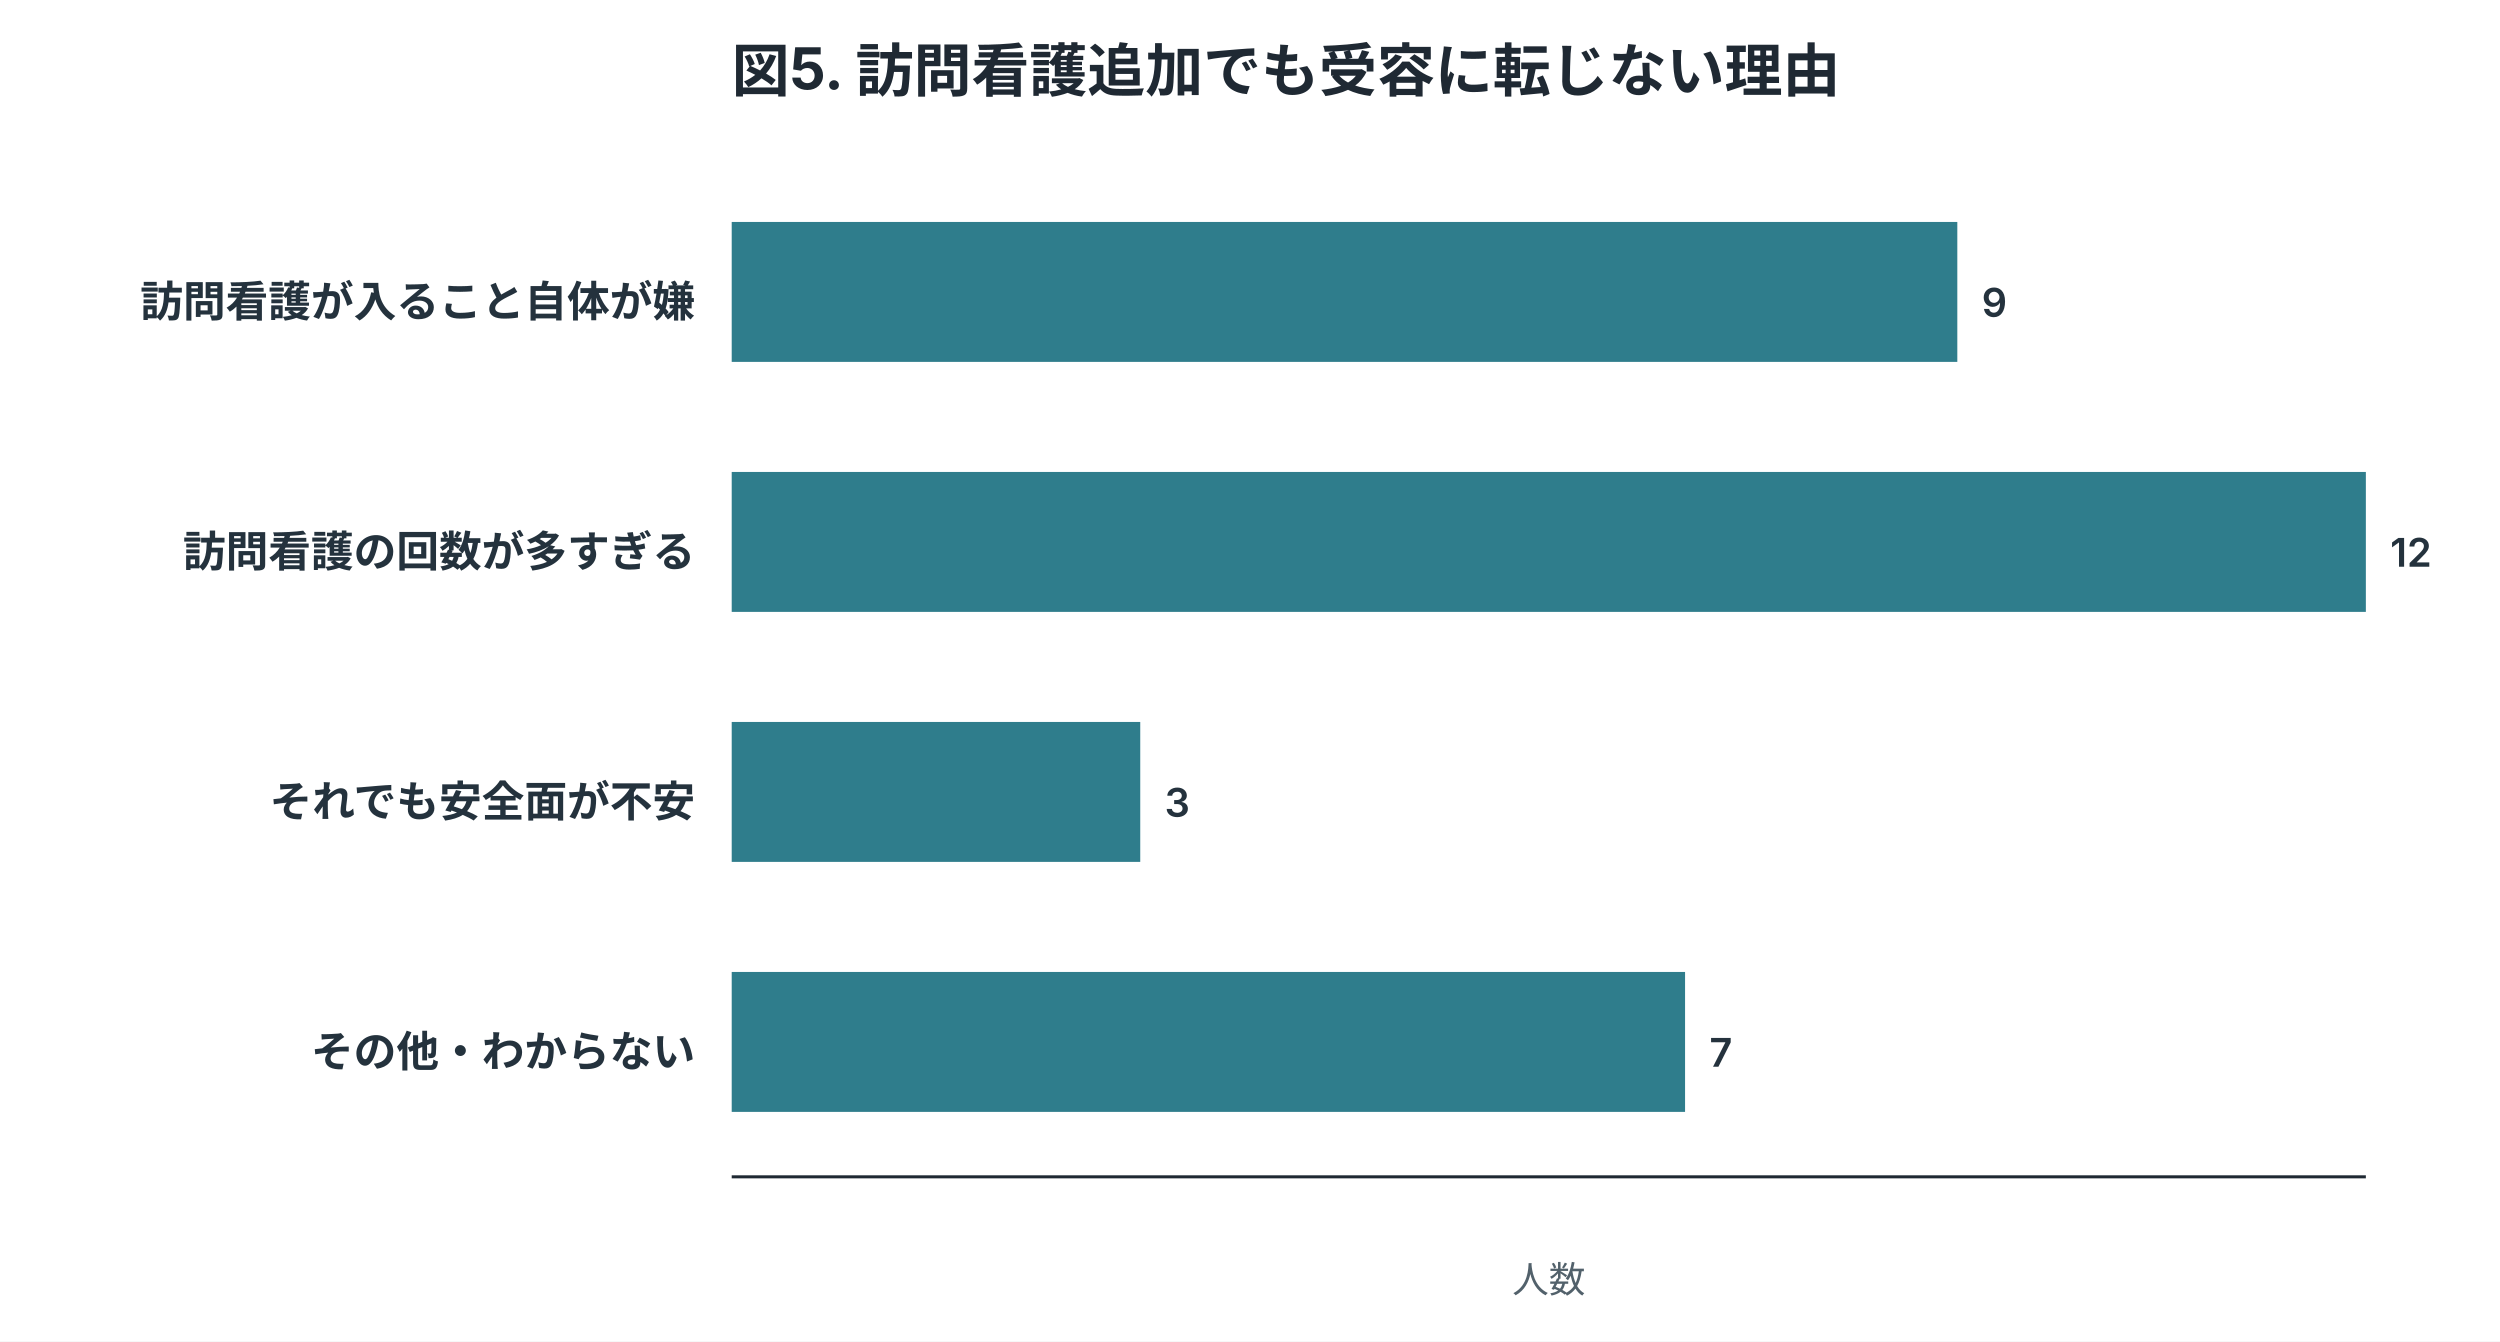
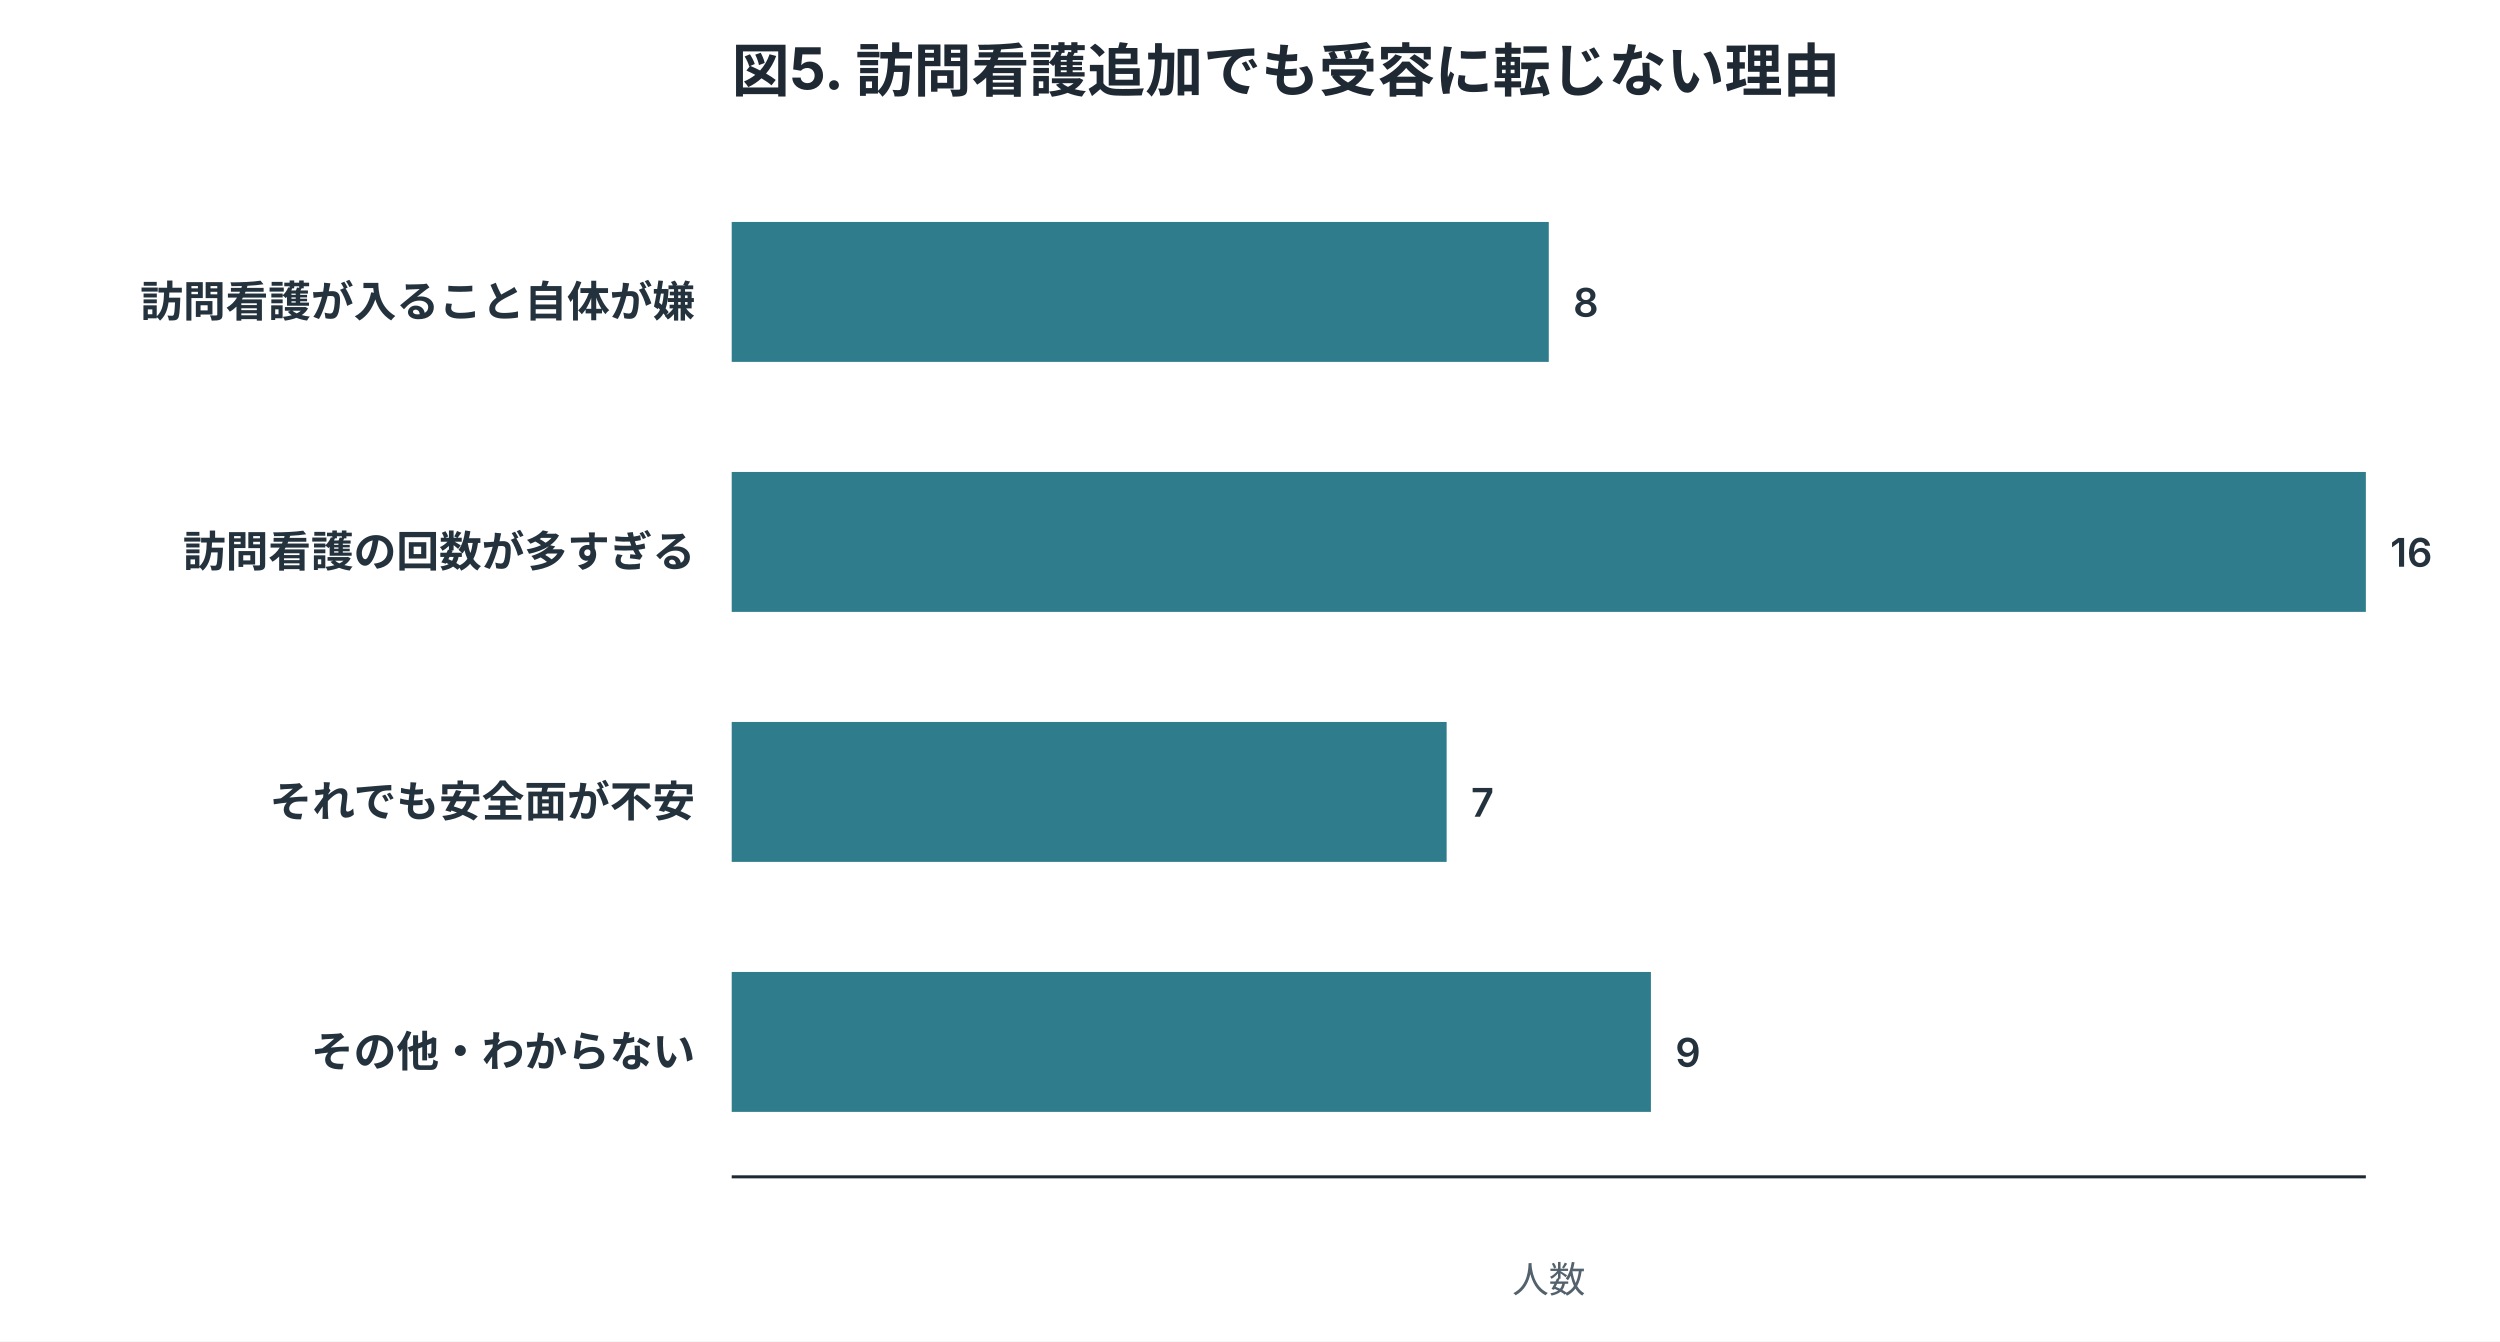
<svg xmlns="http://www.w3.org/2000/svg" width="820" height="440" viewBox="0 0 820 440" role="img">
  <style>
.title{font:700 19px -apple-system,BlinkMacSystemFont,"Segoe UI",sans-serif;fill:#1f2933}
.label{font:600 14px -apple-system,BlinkMacSystemFont,"Segoe UI",sans-serif;fill:#24323d}
.num{font:600 13px -apple-system,BlinkMacSystemFont,"Segoe UI",sans-serif;fill:#24323d}
.axis,.legend,.note{font:12px -apple-system,BlinkMacSystemFont,"Segoe UI",sans-serif;fill:#52616b}
.inside{font:700 13px -apple-system,BlinkMacSystemFont,"Segoe UI",sans-serif;fill:white}
.big{font:700 34px -apple-system,BlinkMacSystemFont,"Segoe UI",sans-serif;fill:#1f2933}
</style>
  <rect width="100%" height="100%" fill="white" />
  <text x="240" y="30" class="title">図5. 訪問看護追加でも受容に転じない理由</text>
  <text x="228" y="103.9" text-anchor="end" class="label">訪問看護が入ること自体が嫌</text>
-   <rect x="240" y="72.8" width="402.0" height="45.9" fill="#2f7d8c" />
-   <text x="650.0" y="103.9" class="num">9</text>
+   <rect x="240" y="72.8" width="268.0" height="45.9" fill="#2f7d8c" />
+   <text x="516.0" y="103.9" class="num">8</text>
  <text x="228" y="185.9" text-anchor="end" class="label">訪問看護の回数が多すぎる</text>
  <rect x="240" y="154.8" width="536.0" height="45.9" fill="#2f7d8c" />
-   <text x="784.0" y="185.9" class="num">12</text>
+   <text x="784.0" y="185.9" class="num">16</text>
  <text x="228" y="267.9" text-anchor="end" class="label">それでも安全面が不安</text>
-   <rect x="240" y="236.8" width="134.0" height="45.9" fill="#2f7d8c" />
-   <text x="382.0" y="267.9" class="num">3</text>
+   <rect x="240" y="236.8" width="234.5" height="45.9" fill="#2f7d8c" />
+   <text x="482.5" y="267.9" class="num">7</text>
  <text x="228" y="349.9" text-anchor="end" class="label">その他・わからない</text>
-   <rect x="240" y="318.8" width="312.7" height="45.9" fill="#2f7d8c" />
-   <text x="560.7" y="349.9" class="num">7</text>
+   <rect x="240" y="318.8" width="301.5" height="45.9" fill="#2f7d8c" />
+   <text x="549.5" y="349.9" class="num">9</text>
  <line x1="240" y1="386" x2="776" y2="386" stroke="#1f2933" />
  <text x="508.0" y="424" text-anchor="middle" class="axis">人数</text>
</svg>
